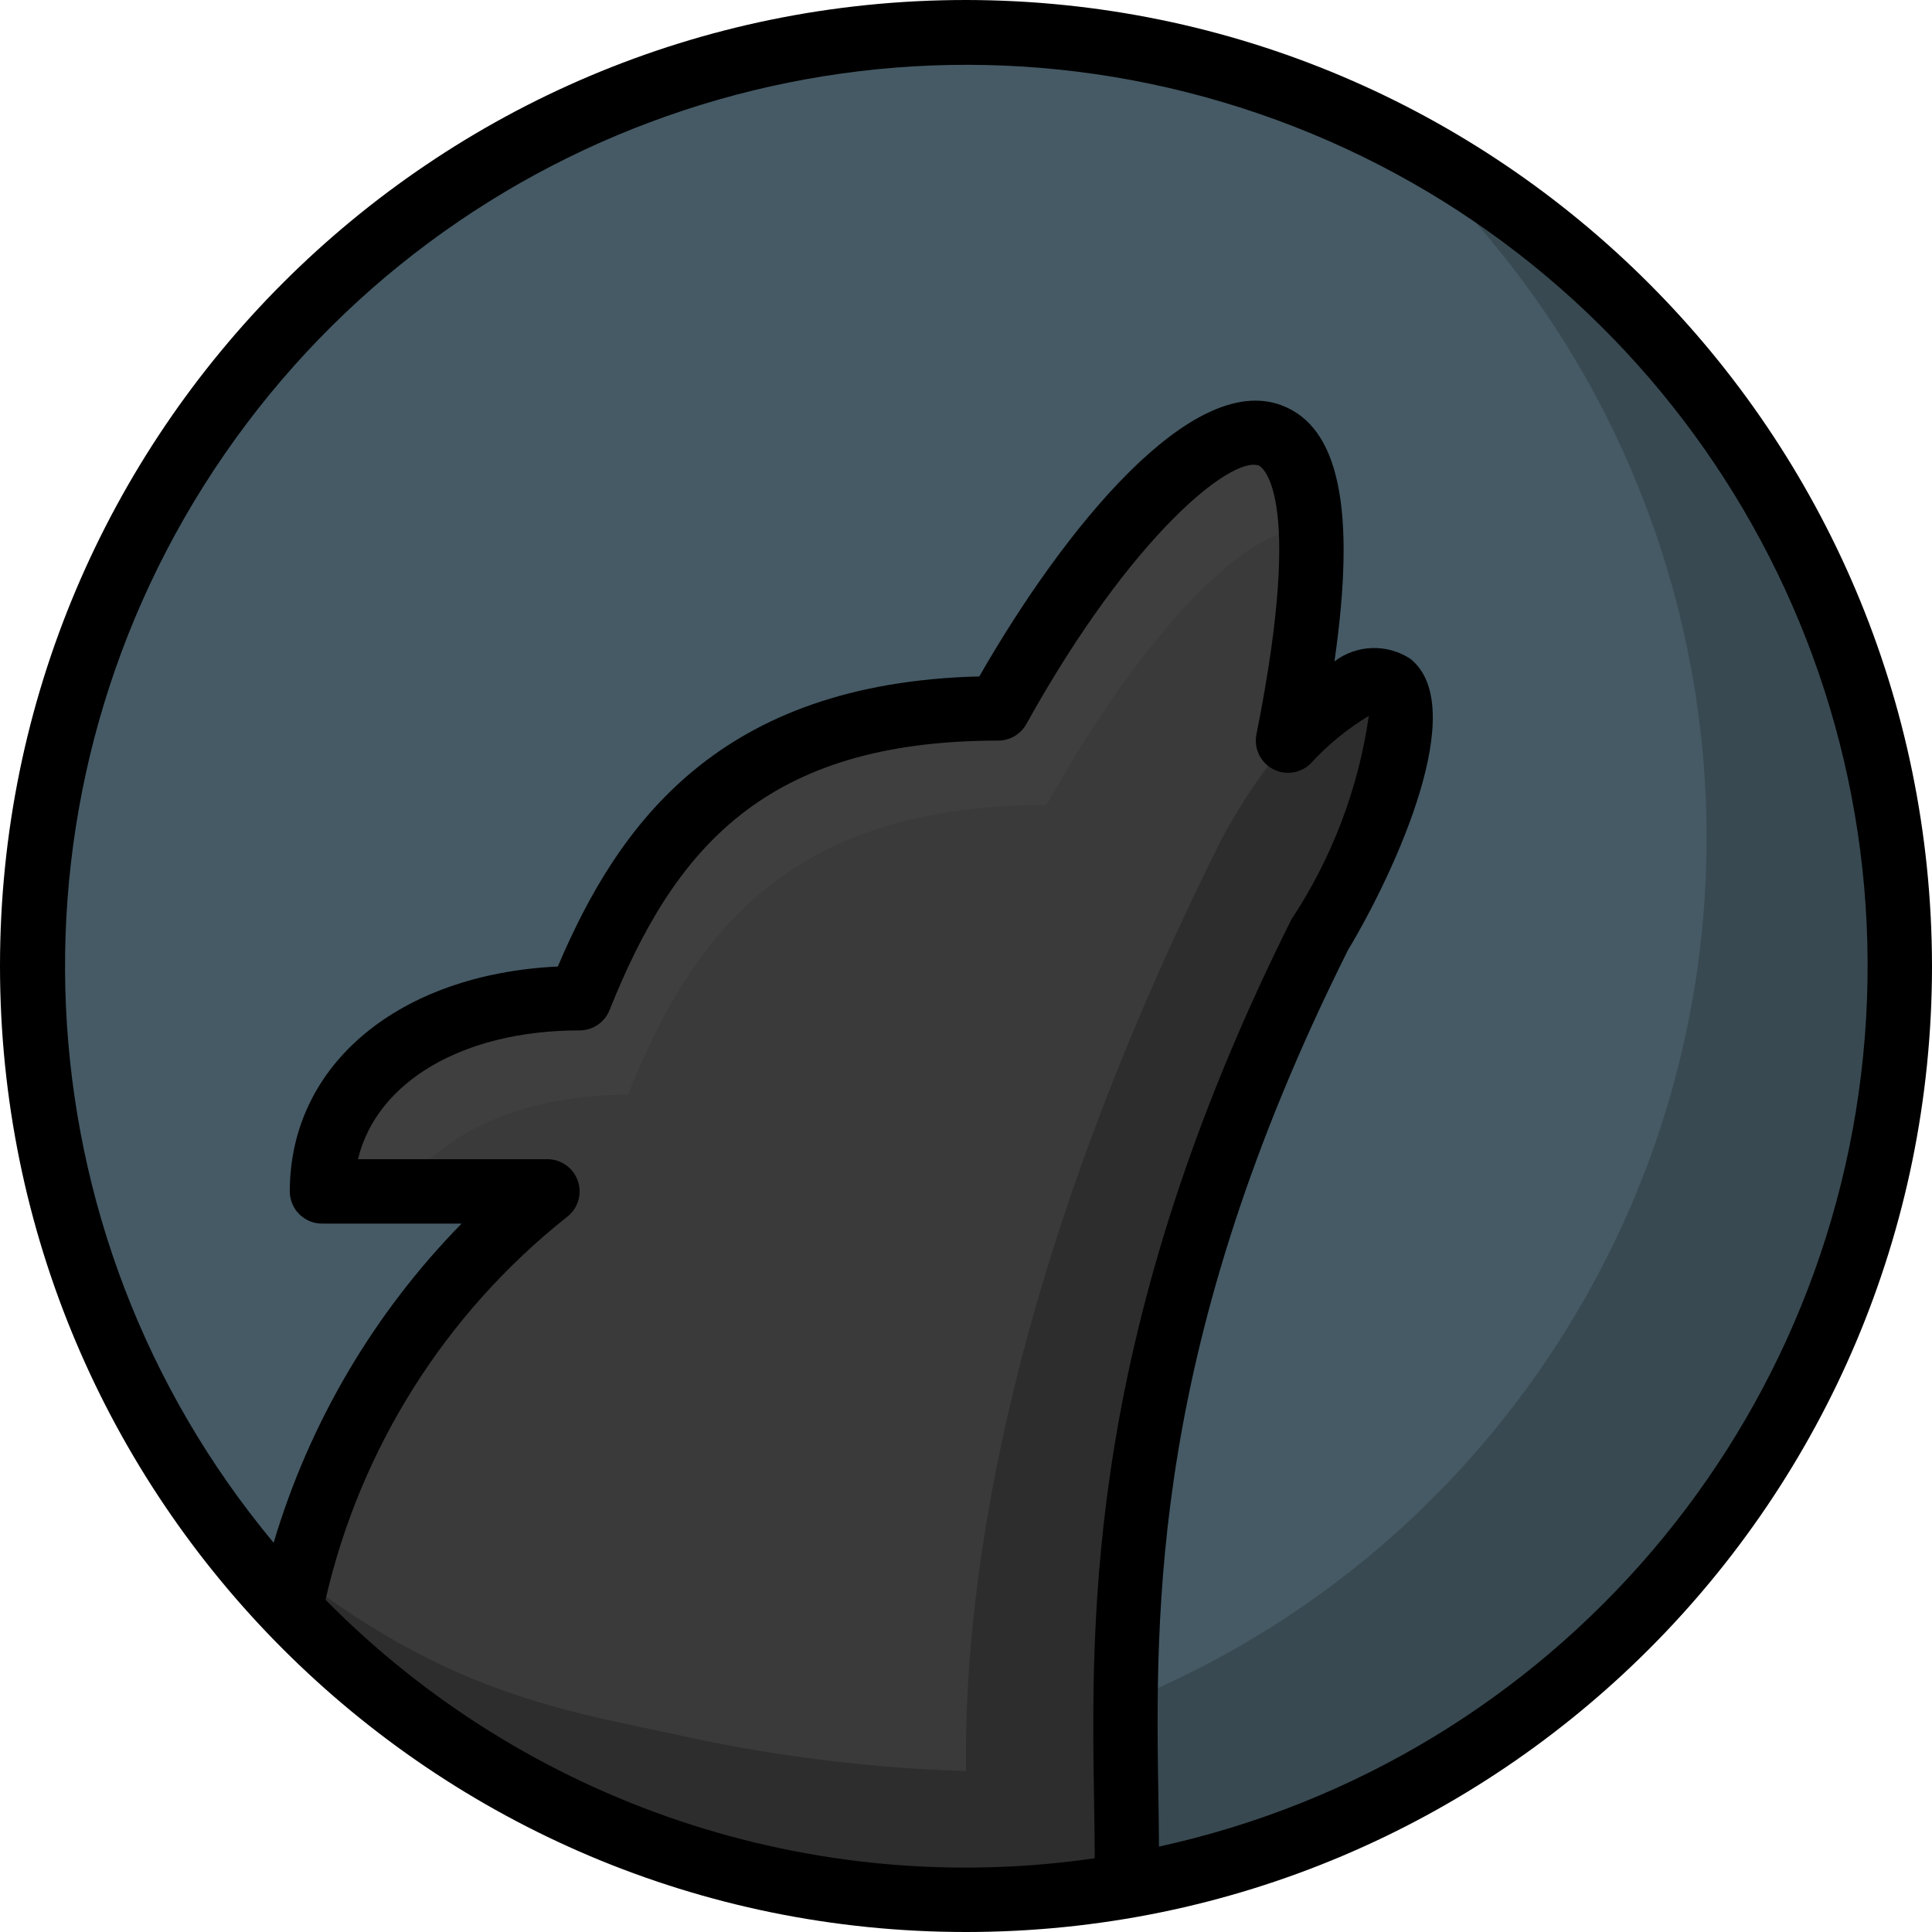
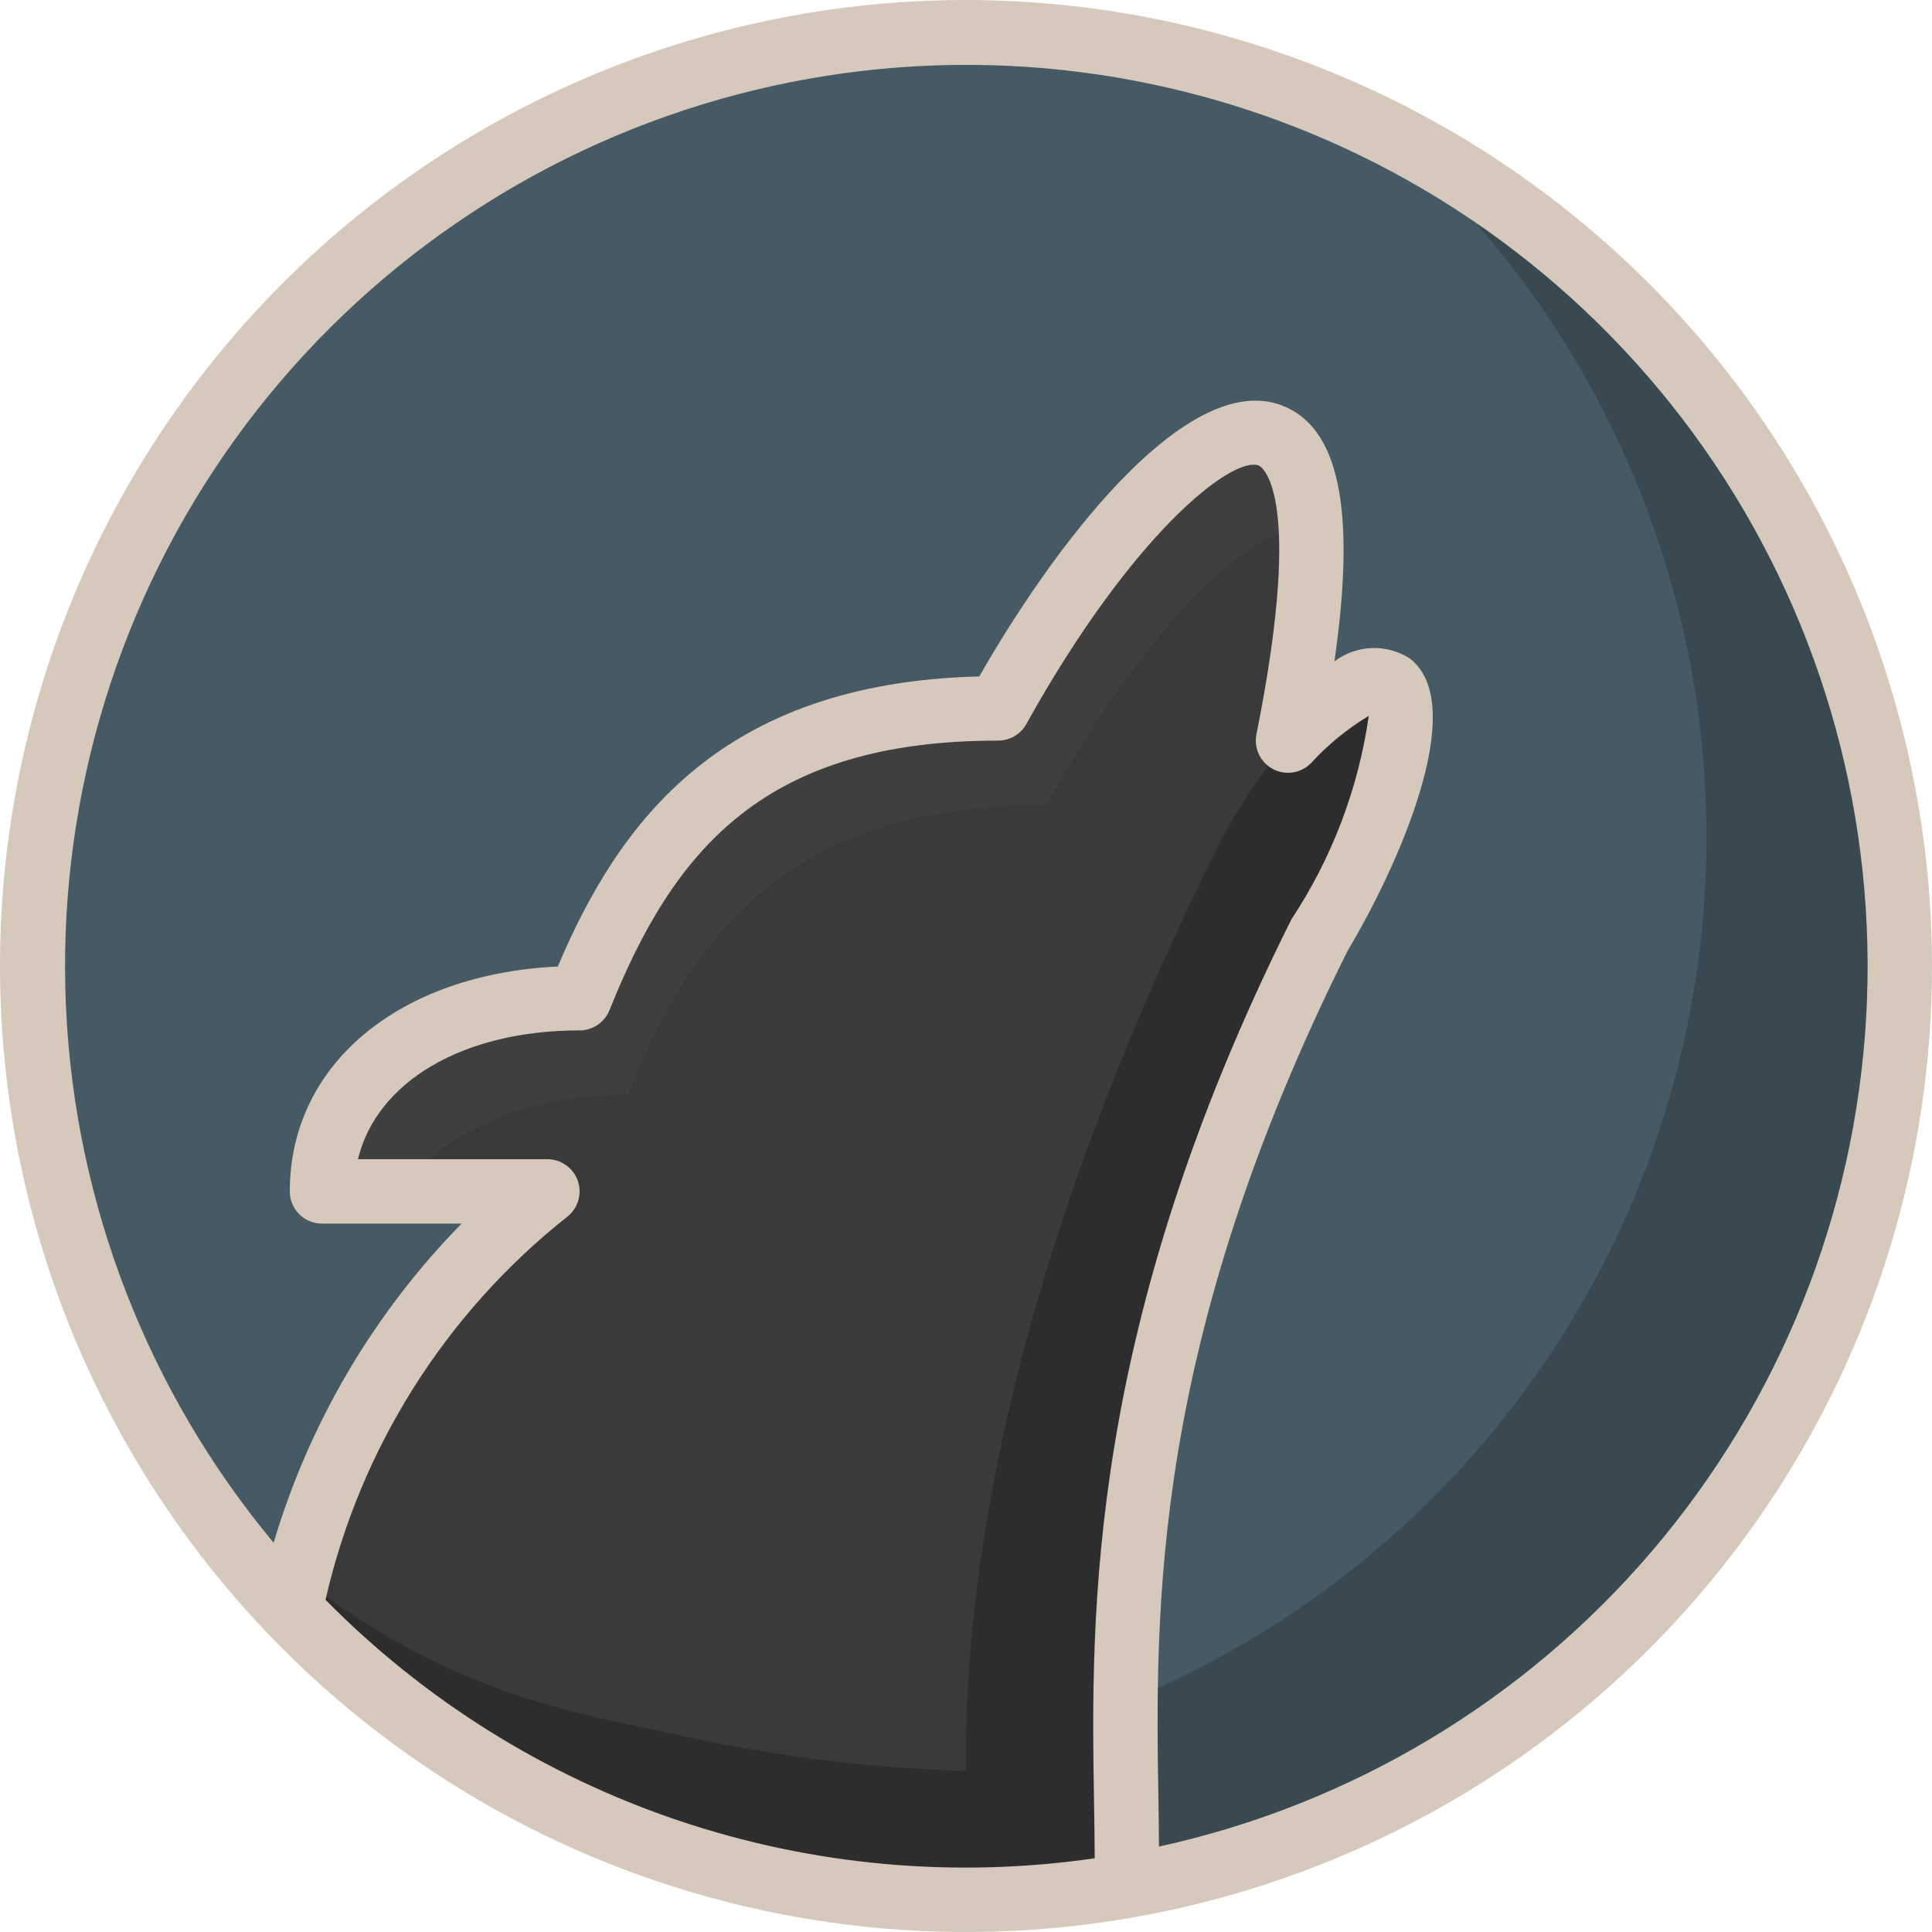
- <svg xmlns="http://www.w3.org/2000/svg" viewBox="0 0 60 60">
-   <g id="text">
-     <text font-family="MyriadPro-Regular, Myriad Pro" font-size="9" transform="translate(10.17432 67.39014)">
-       <tspan letter-spacing="0.004em" x="6.543" y="0" />
-       <tspan x="9.522" y="0" />
-       <tspan letter-spacing="-0.033em" x="12.321" y="10.8" />
-       <tspan x="19.638" y="10.8" />
-     </text>
-   </g>
-   <g id="colour">
-     <circle cx="30" cy="30" fill="#455a65" r="29" />
-     <path d="M42.935,4.045A28.995,28.995,0,0,1,11.065,51.955,28.996,28.996,0,1,0,42.935,4.045Z" fill="#384951" />
-     <path d="M41,29c-6.48,12.95-6.1,23.34-6.02,29.57A29.009,29.009,0,0,1,9,50a22.23,22.23,0,0,1,8-13H10c0-3.32,3.03-6,8-6,2-5,5-9,13-9,5-9,12-14,9,1C45,18,44,24,41,29Z" fill="#3a3a3a" />
-     <path d="M19.5,34c2-5,5-9,13-9,2.814-5.066,6.262-8.864,8.204-8.542C40.379,10.077,35.039,14.731,31,22c-8,0-11,4-13,9-4.97,0-8,2.68-8,6h2.456C13.716,35.207,16.169,34,19.5,34Z" fill="#3f3f3f" />
-     <path d="M40,23a18.071,18.071,0,0,0-2.063,3.062C31.458,39.013,29.92,48.77,30,55a47.804,47.804,0,0,1-8.688-1.062c-3.375-.75-7.148-1.201-12.049-4.995C9.174,49.295,9.071,49.647,9,50a29.009,29.009,0,0,0,25.98,8.57C34.9,52.34,34.52,41.95,41,29,44,24,45,18,40,23Z" fill="#2d2d2d" />
-   </g>
-   <g data-name="Layer 1" id="Layer_1">
-     <path d="M30,0a30,30,0,1,0,30,30A30.034,30.034,0,0,0,30,0ZM10.109,49.684a21.209,21.209,0,0,1,7.491-11.884A1.0 1,0,0,0,17,36H11.117c.577-2.399,3.246-4,6.883-4a1.001,1.001,0,0,0,.929-.628C20.938,26.347,23.761,23,31,23a.999.999,0,0,0,.874-.514c3.281-5.906,6.385-8.331,7.218-8.028.015.005,1.47.636-.072,8.346a1.0 1,0,0,0,1.688.903,8.219,8.219,0,0,1,1.802-1.476,15.425,15.425,0,0,1-2.403,6.321c-6.373,12.747-6.226,21.606-6.128,27.469.01.593.017,1.146.019,1.689a27.909,27.909,0,0,1-23.888-8.027Zm25.884,7.664c-.004-.445-.007-.883-.015-1.359-.101-6.006-.237-14.232,5.88-26.474,1.494-2.49,3.82-7.587,1.932-9.062a2.048,2.048,0,0,0-2.347.086c.682-4.747.14-7.297-1.661-7.959-2.774-1.02-6.71,3.792-9.369,8.427-8.062.202-11.201,4.558-13.089,9.009C12.389,30.251,9,33.057,9,37a1.0 1,0,0,0,1,1h4.335A23.897,23.897,0,0,0,8.498,47.912a27.99,27.99,0,1,1,27.495,9.436Z" />
-   </g>
+ <svg xmlns="http://www.w3.org/2000/svg" width="60" height="60" viewBox="0 0 60 60" fill="none">
+   <path d="M30 59C46.016 59 59 46.016 59 30C59 13.983 46.016 1 30 1C13.984 1 1 13.983 1 30C1 46.016 13.984 59 30 59Z" fill="#455A65" />
+   <path d="M42.935 4.045C48.287 8.659 51.769 15.069 52.728 22.07C53.686 29.071 52.056 36.181 48.142 42.064C44.228 47.947 38.301 52.199 31.474 54.02C24.646 55.841 17.389 55.107 11.065 51.954C14.179 54.64 17.828 56.633 21.772 57.801C25.715 58.968 29.861 59.284 33.936 58.726C38.01 58.169 41.919 56.751 45.404 54.566C48.888 52.382 51.868 49.482 54.146 46.058C56.424 42.634 57.947 38.765 58.615 34.707C59.283 30.649 59.08 26.495 58.02 22.522C56.959 18.549 55.066 14.846 52.465 11.661C49.865 8.475 46.616 5.879 42.935 4.045Z" fill="#384951" />
+   <path d="M41 29C34.52 41.95 34.9 52.34 34.98 58.57C30.279 59.388 25.448 59.034 20.916 57.539C16.384 56.045 12.291 53.455 9 50C10.049 44.858 12.883 40.253 17 37H10C10 33.68 13.03 31 18 31C20 26 23 22 31 22C36 13 43 8 40 23C45 18 44 24 41 29Z" fill="#3A3A3A" />
+   <path d="M19.5 34C21.5 29 24.5 25 32.5 25C35.314 19.934 38.762 16.136 40.704 16.458C40.379 10.077 35.039 14.73 31 22C23 22 20 26 18 31C13.03 31 10 33.68 10 37H12.456C13.716 35.206 16.169 34 19.5 34Z" fill="#3F3F3F" />
+   <path d="M40 23C39.21 23.947 38.519 24.974 37.938 26.062C31.457 39.012 29.92 48.77 30 55C27.078 54.912 24.17 54.556 21.312 53.937C17.938 53.187 14.165 52.736 9.264 48.942C9.174 49.295 9.071 49.646 9 50C12.291 53.455 16.384 56.045 20.916 57.539C25.448 59.034 30.279 59.388 34.98 58.57C34.9 52.34 34.52 41.95 41 29C44 24 45 18 40 23Z" fill="#2D2D2D" />
+   <path d="M30 0C24.067 0 18.266 1.759 13.333 5.056C8.399 8.352 4.554 13.038 2.284 18.52C0.013 24.001 -0.581 30.033 0.576 35.853C1.734 41.672 4.591 47.018 8.787 51.213C12.982 55.409 18.328 58.266 24.147 59.424C29.967 60.581 35.999 59.987 41.48 57.716C46.962 55.446 51.648 51.601 54.944 46.667C58.24 41.734 60 35.933 60 30C59.991 22.046 56.827 14.421 51.203 8.797C45.579 3.173 37.954 0.009 30 0ZM10.109 49.683C11.183 44.986 13.825 40.795 17.6 37.8C17.767 37.674 17.892 37.498 17.954 37.298C18.017 37.098 18.015 36.883 17.948 36.684C17.882 36.485 17.755 36.312 17.584 36.189C17.414 36.066 17.21 36 17 36H11.117C11.694 33.601 14.363 32 18 32C18.2 32 18.395 31.94 18.561 31.828C18.726 31.716 18.854 31.557 18.929 31.372C20.939 26.347 23.761 23 31 23C31.178 23 31.353 22.953 31.507 22.862C31.661 22.772 31.788 22.642 31.874 22.486C35.155 16.58 38.259 14.155 39.092 14.457C39.106 14.463 40.562 15.093 39.02 22.804C38.977 23.014 39.004 23.233 39.096 23.427C39.187 23.621 39.339 23.78 39.528 23.882C39.717 23.983 39.934 24.021 40.146 23.989C40.359 23.958 40.555 23.859 40.707 23.707C41.234 23.132 41.841 22.635 42.509 22.231C42.185 24.49 41.364 26.649 40.105 28.553C33.733 41.299 33.88 50.159 33.977 56.022C33.987 56.614 33.994 57.168 33.997 57.71C29.664 58.339 25.245 57.941 21.095 56.546C16.945 55.152 13.182 52.801 10.109 49.683H10.109ZM35.993 57.347C35.989 56.903 35.986 56.465 35.978 55.988C35.877 49.982 35.74 41.756 41.858 29.515C43.352 27.025 45.678 21.927 43.789 20.453C43.436 20.225 43.022 20.111 42.602 20.126C42.182 20.142 41.778 20.286 41.442 20.539C42.124 15.792 41.582 13.242 39.781 12.58C37.007 11.56 33.071 16.373 30.412 21.007C22.351 21.209 19.211 25.565 17.323 30.016C12.389 30.25 9 33.056 9 37C9 37.131 9.026 37.261 9.076 37.383C9.126 37.504 9.2 37.614 9.293 37.707C9.386 37.8 9.496 37.874 9.617 37.924C9.739 37.974 9.869 38 10 38H14.335C11.611 40.779 9.608 44.181 8.498 47.911C4.59 43.217 2.326 37.373 2.049 31.272C1.772 25.17 3.499 19.145 6.966 14.117C10.433 9.088 15.45 5.332 21.251 3.421C27.052 1.509 33.319 1.548 39.096 3.53C44.873 5.513 49.843 9.331 53.248 14.402C56.653 19.473 58.305 25.518 57.954 31.616C57.602 37.714 55.265 43.529 51.3 48.175C47.335 52.821 41.959 56.042 35.993 57.347H35.993Z" fill="#D6C8BB" />
</svg>
